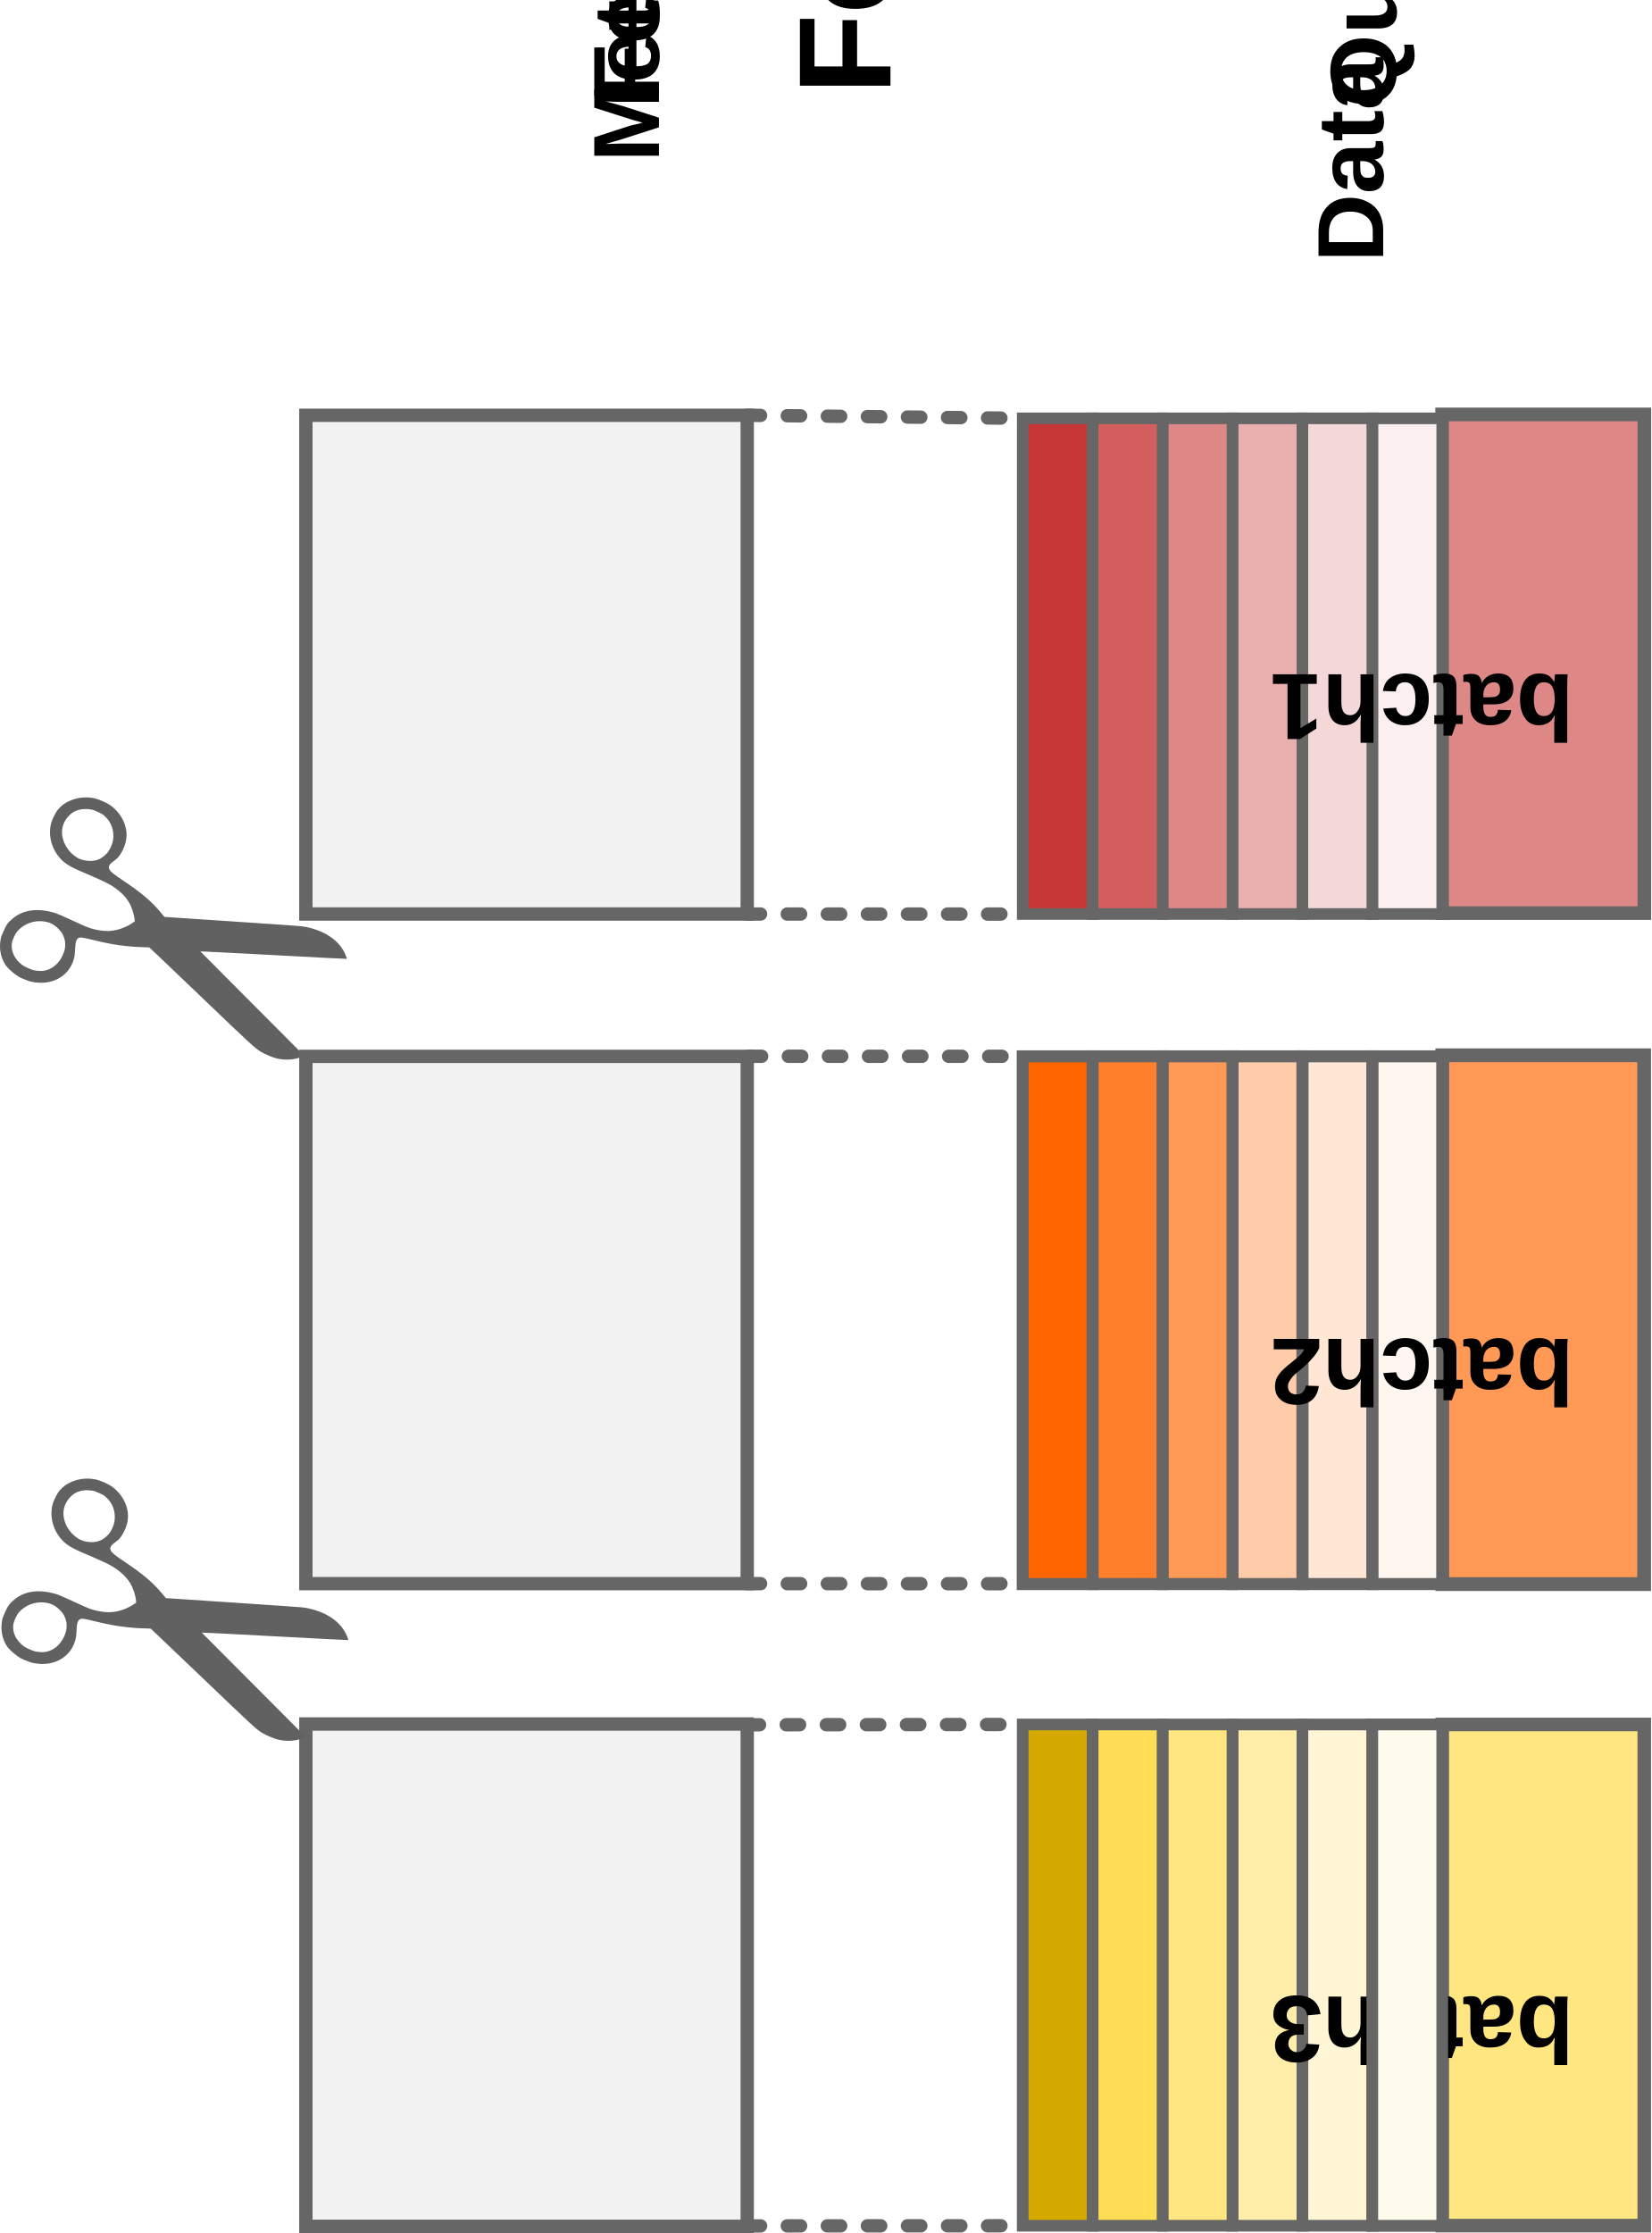
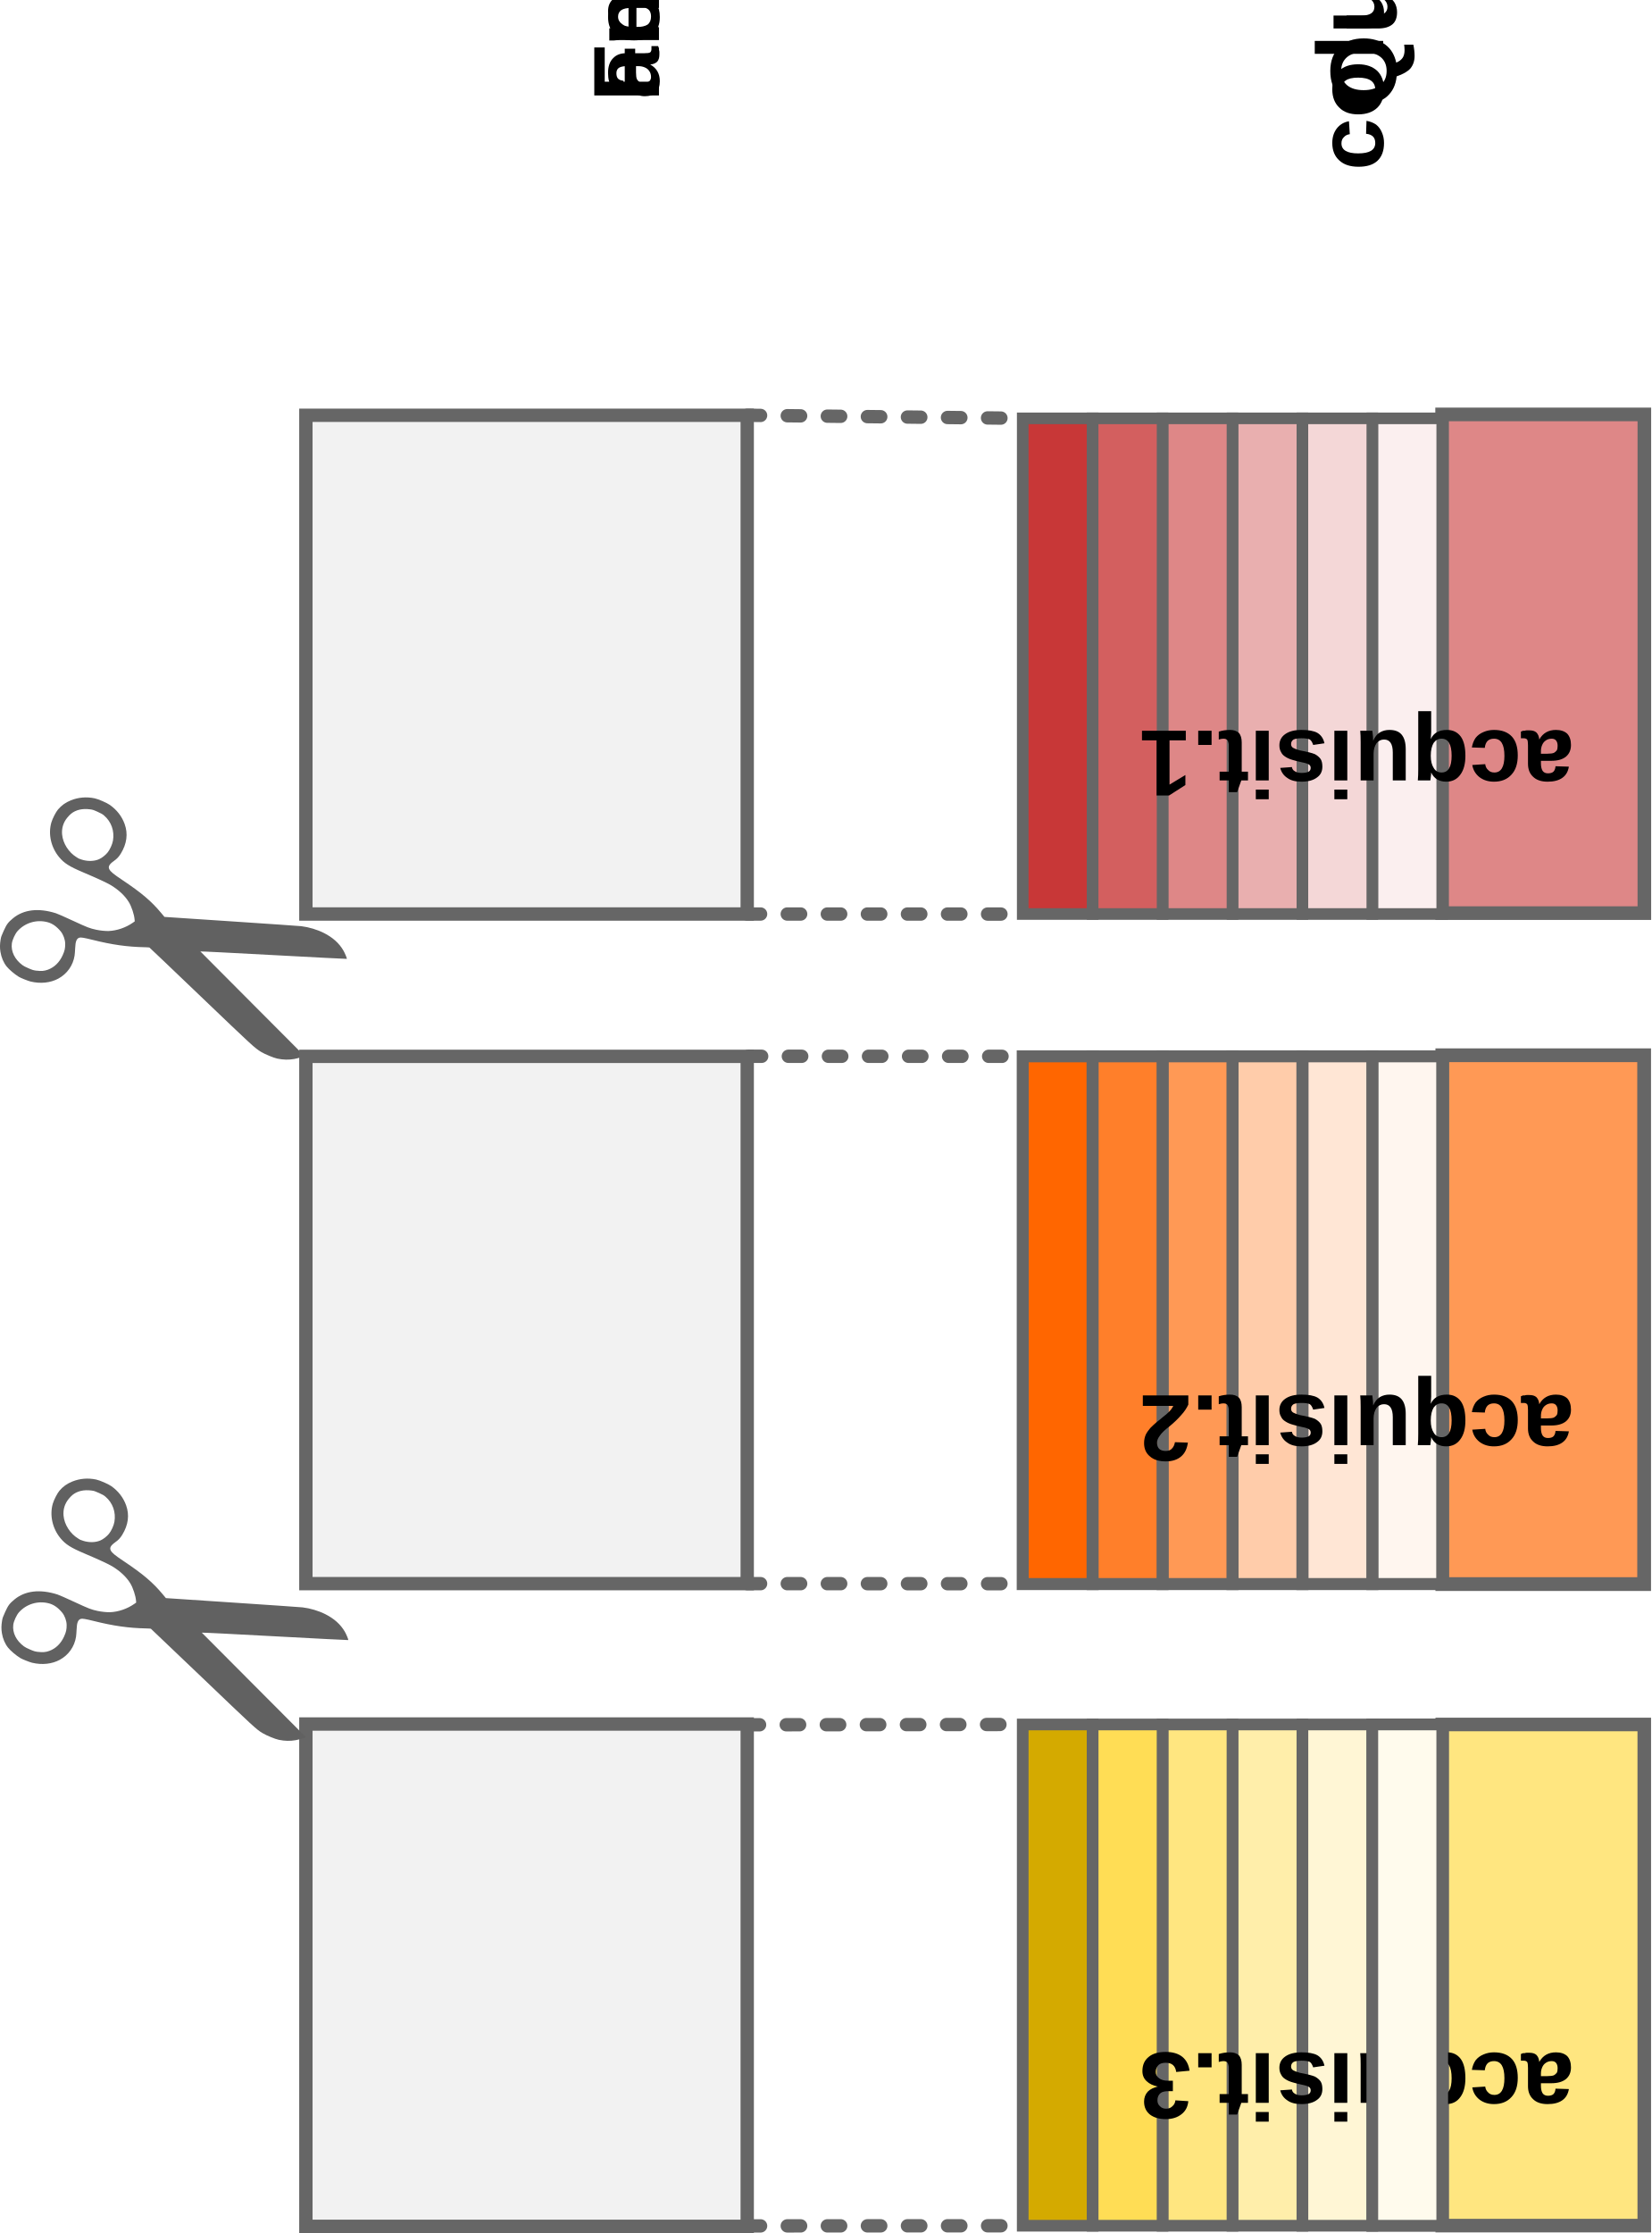
<svg xmlns="http://www.w3.org/2000/svg" width="61.826mm" height="83.59mm" viewBox="0 0 61.826 83.59" version="1.1" id="svg4463">
  <defs id="defs4457" />
  <g id="layer1" transform="translate(-119.9977,-114.6056)">
    <text xml:space="preserve" style="font-style:normal;font-variant:normal;font-weight:normal;font-stretch:normal;font-size:1.411px;line-height:1.25;font-family:Arial;-inkscape-font-specification:'Arial, Normal';font-variant-ligatures:normal;font-variant-caps:normal;font-variant-numeric:normal;font-feature-settings:normal;text-align:center;letter-spacing:0px;word-spacing:0px;writing-mode:vertical-lr;text-anchor:middle;display:inline;fill:#000000;fill-opacity:1;stroke:none;stroke-width:0.265" x="139.504" y="125.575" id="text2002-5">
      <tspan x="139.504" y="125.575" style="font-weight:bold;font-size:3.528px;line-height:1;text-align:center;writing-mode:lr-tb;text-anchor:middle;stroke-width:0.265" id="tspan2008-6">Feature</tspan>
-       <tspan x="139.504" y="129.102" style="font-weight:bold;font-size:3.528px;line-height:1;text-align:center;writing-mode:lr-tb;text-anchor:middle;stroke-width:0.265" id="tspan2075">Metadata</tspan>
+       <tspan x="139.504" y="129.102" style="font-weight:bold;font-size:3.528px;line-height:1;text-align:center;writing-mode:lr-tb;text-anchor:middle;stroke-width:0.265" id="tspan2075">annotations</tspan>
    </text>
    <text xml:space="preserve" style="font-style:normal;font-variant:normal;font-weight:normal;font-stretch:normal;font-size:1.411px;line-height:1.25;font-family:Arial;-inkscape-font-specification:'Arial, Normal';font-variant-ligatures:normal;font-variant-caps:normal;font-variant-numeric:normal;font-feature-settings:normal;text-align:center;letter-spacing:0px;word-spacing:0px;writing-mode:vertical-lr;text-anchor:middle;display:inline;fill:#000000;fill-opacity:1;stroke:none;stroke-width:0.265" x="166.624" y="125.502" id="text2002-4">
      <tspan x="167.113" y="125.502" style="font-weight:bold;font-size:3.528px;line-height:1;text-align:center;writing-mode:lr-tb;text-anchor:middle;stroke-width:0.265" id="tspan2004-0">Quant. </tspan>
-       <tspan x="166.624" y="129.029" style="font-weight:bold;font-size:3.528px;line-height:1;text-align:center;writing-mode:lr-tb;text-anchor:middle;stroke-width:0.265" id="tspan2008-1">Data</tspan>
+       <tspan x="166.624" y="129.029" style="font-weight:bold;font-size:3.528px;line-height:1;text-align:center;writing-mode:lr-tb;text-anchor:middle;stroke-width:0.265" id="tspan2008-1">columns</tspan>
    </text>
-     <text xml:space="preserve" style="font-style:normal;font-variant:normal;font-weight:normal;font-stretch:normal;font-size:1.411px;line-height:1.25;font-family:Arial;-inkscape-font-specification:'Arial, Normal';font-variant-ligatures:normal;font-variant-caps:normal;font-variant-numeric:normal;font-feature-settings:normal;text-align:start;letter-spacing:0px;word-spacing:0px;writing-mode:vertical-lr;text-anchor:start;display:inline;fill:#000000;fill-opacity:1;stroke:none;stroke-width:0.265" x="146.108" y="118.141" id="text2002-5-6">
-       <tspan x="146.108" y="118.141" style="font-weight:bold;font-size:4.939px;line-height:1;text-align:start;writing-mode:lr-tb;text-anchor:start;stroke-width:0.265" id="tspan2075-5">Feature data</tspan>
+     <text xml:space="preserve" style="font-style:normal;font-variant:normal;font-weight:normal;font-stretch:normal;font-size:1.411px;line-height:1.25;font-family:Arial;-inkscape-font-specification:'Arial, Normal';font-variant-ligatures:normal;font-variant-caps:normal;font-variant-numeric:normal;font-feature-settings:normal;text-align:start;letter-spacing:0px;word-spacing:0px;writing-mode:vertical-lr;text-anchor:start;display:inline;fill:#000000;fill-opacity:1;stroke:none;stroke-width:0.265" x="155.633" y="118.279" id="text2002-5-6">
+       <tspan x="155.633" y="118.279" style="font-weight:bold;font-size:4.939px;line-height:1;text-align:center;writing-mode:lr-tb;text-anchor:middle;stroke-width:0.265" id="tspan2075-5">Input table</tspan>
    </text>
    <path style="fill:#616161;fill-opacity:1;stroke-width:1" d="m 120.704,151.173 c -0.163,-0.101 -0.365,-0.272 -0.459,-0.39 -0.115,-0.144 -0.198,-0.339 -0.231,-0.547 -0.024,-0.15 -0.022,-0.283 0.006,-0.454 0.018,-0.109 0.029,-0.141 0.115,-0.33 0.113,-0.249 0.165,-0.319 0.351,-0.473 0.399,-0.328 0.952,-0.393 1.605,-0.187 0.064,0.02 0.307,0.127 0.635,0.279 0.557,0.258 0.623,0.283 0.876,0.339 0.137,0.03 0.344,0.051 0.462,0.047 0.307,-0.011 0.645,-0.127 0.905,-0.309 l 0.074,-0.052 -0.006,-0.071 c -0.014,-0.183 -0.113,-0.482 -0.214,-0.648 -0.144,-0.237 -0.373,-0.453 -0.677,-0.638 -0.133,-0.081 -0.526,-0.263 -1.023,-0.473 -0.532,-0.225 -0.722,-0.346 -0.915,-0.579 -0.302,-0.366 -0.412,-0.862 -0.287,-1.294 0.042,-0.144 0.169,-0.391 0.249,-0.485 0.134,-0.157 0.283,-0.263 0.484,-0.344 0.278,-0.112 0.58,-0.138 0.887,-0.074 0.136,0.028 0.454,0.166 0.567,0.245 0.264,0.186 0.453,0.429 0.557,0.718 0.132,0.366 0.083,0.737 -0.145,1.108 -0.075,0.121 -0.142,0.193 -0.261,0.277 -0.171,0.122 -0.218,0.208 -0.168,0.307 0.045,0.09 0.155,0.181 0.489,0.404 0.717,0.479 1.08,0.787 1.448,1.227 l 0.128,0.153 2.496,0.166 c 1.373,0.091 2.553,0.173 2.622,0.181 0.286,0.034 0.599,0.128 0.848,0.253 0.334,0.168 0.573,0.383 0.733,0.657 0.054,0.093 0.139,0.296 0.13,0.314 -0.003,0.004 -1.238,-0.059 -2.747,-0.141 -1.508,-0.082 -2.74,-0.144 -2.738,-0.137 0.003,0.007 0.88,0.887 1.949,1.957 1.069,1.07 1.945,1.948 1.947,1.953 0.006,0.015 -0.254,0.093 -0.383,0.116 -0.205,0.036 -0.403,0.032 -0.629,-0.014 -0.138,-0.028 -0.467,-0.164 -0.615,-0.254 -0.235,-0.144 -0.297,-0.201 -2.248,-2.068 -1.051,-1.006 -1.919,-1.833 -1.928,-1.837 -0.009,-0.004 -0.088,-0.009 -0.176,-0.011 -0.663,-0.014 -1.216,-0.092 -1.961,-0.278 -0.306,-0.076 -0.431,-0.097 -0.485,-0.08 -0.107,0.034 -0.148,0.137 -0.159,0.397 -0.004,0.101 -0.014,0.225 -0.022,0.276 -0.058,0.369 -0.28,0.682 -0.609,0.86 -0.293,0.159 -0.665,0.198 -1.034,0.11 -0.099,-0.024 -0.373,-0.133 -0.446,-0.178 z m 0.664,-0.232 c 0.174,0.023 0.291,0.013 0.426,-0.037 0.241,-0.09 0.429,-0.274 0.55,-0.539 0.076,-0.167 0.097,-0.264 0.095,-0.433 -0.003,-0.157 -0.071,-0.344 -0.169,-0.462 -0.156,-0.187 -0.312,-0.296 -0.494,-0.344 -0.406,-0.108 -0.841,0.021 -1.121,0.333 -0.091,0.102 -0.198,0.333 -0.214,0.467 -0.037,0.297 0.109,0.594 0.397,0.808 0.044,0.034 0.119,0.072 0.231,0.12 0.147,0.063 0.18,0.073 0.3,0.089 z m 1.685,-4.158 c 0.223,0.072 0.469,0.067 0.651,-0.013 0.108,-0.047 0.238,-0.149 0.32,-0.249 0.089,-0.108 0.18,-0.309 0.204,-0.449 0.061,-0.359 -0.062,-0.706 -0.332,-0.937 -0.065,-0.055 -0.102,-0.077 -0.246,-0.142 -0.15,-0.068 -0.182,-0.078 -0.282,-0.091 -0.285,-0.038 -0.531,0.019 -0.712,0.167 -0.036,0.029 -0.101,0.097 -0.145,0.152 -0.144,0.179 -0.208,0.388 -0.188,0.62 0.029,0.333 0.246,0.674 0.544,0.855 0.038,0.023 0.074,0.045 0.08,0.049 0.006,0.004 0.053,0.02 0.106,0.037 z" id="path4455" />
    <g id="g5253" transform="translate(0,3.175)">
      <rect y="175.984" x="158.292" height="18.765" width="2.618" id="rect1626-5-33-60-0-4" style="display:inline;opacity:1;vector-effect:none;fill:#d4aa00;fill-opacity:1;stroke:#666666;stroke-width:0.437;stroke-linecap:round;stroke-linejoin:miter;stroke-miterlimit:4;stroke-dasharray:none;stroke-dashoffset:0;stroke-opacity:1" />
      <rect y="175.984" x="171.382" height="18.765" width="2.618" id="rect1626-5-33-2-9-9-8" style="display:inline;opacity:1;vector-effect:none;fill:none;fill-opacity:1;stroke:#666666;stroke-width:0.437;stroke-linecap:round;stroke-linejoin:miter;stroke-miterlimit:4;stroke-dasharray:none;stroke-dashoffset:0;stroke-opacity:1" />
      <rect y="175.984" x="168.764" height="18.765" width="2.618" id="rect1626-5-33-3-1-4-0" style="display:inline;opacity:1;vector-effect:none;fill:#fff6d5;fill-opacity:1;stroke:#666666;stroke-width:0.437;stroke-linecap:round;stroke-linejoin:miter;stroke-miterlimit:4;stroke-dasharray:none;stroke-dashoffset:0;stroke-opacity:1" />
      <rect y="175.984" x="166.146" height="18.765" width="2.618" id="rect1626-5-33-8-9-9-6" style="display:inline;opacity:1;vector-effect:none;fill:#ffeeaa;fill-opacity:1;stroke:#666666;stroke-width:0.437;stroke-linecap:round;stroke-linejoin:miter;stroke-miterlimit:4;stroke-dasharray:none;stroke-dashoffset:0;stroke-opacity:1" />
      <rect y="175.984" x="163.528" height="18.765" width="2.618" id="rect1626-5-33-6-1-6-2" style="display:inline;opacity:1;vector-effect:none;fill:#ffe680;fill-opacity:1;stroke:#666666;stroke-width:0.437;stroke-linecap:round;stroke-linejoin:miter;stroke-miterlimit:4;stroke-dasharray:none;stroke-dashoffset:0;stroke-opacity:1" />
      <rect y="175.984" x="160.91" height="18.765" width="2.618" id="rect1626-5-33-1-5-8-6" style="display:inline;opacity:1;vector-effect:none;fill:#ffdd55;fill-opacity:1;stroke:#666666;stroke-width:0.437;stroke-linecap:round;stroke-linejoin:miter;stroke-miterlimit:4;stroke-dasharray:none;stroke-dashoffset:0;stroke-opacity:1" />
      <rect y="175.984" x="174" height="18.761" width="7.565" id="rect1626-4-7" style="display:inline;opacity:1;vector-effect:none;fill:#ffe680;fill-opacity:1;stroke:#666666;stroke-width:0.508;stroke-linecap:round;stroke-linejoin:miter;stroke-miterlimit:4;stroke-dasharray:none;stroke-dashoffset:0;stroke-opacity:1" />
-       <text transform="rotate(-90)" id="text2002-4-6-90-5-8" y="178.929" x="-191.337" style="font-style:normal;font-variant:normal;font-weight:normal;font-stretch:normal;font-size:1.411px;line-height:1.25;font-family:Arial;-inkscape-font-specification:'Arial, Normal';font-variant-ligatures:normal;font-variant-caps:normal;font-variant-numeric:normal;font-feature-settings:normal;text-align:start;letter-spacing:0px;word-spacing:0px;writing-mode:vertical-lr;text-anchor:start;display:inline;fill:#000000;fill-opacity:1;stroke:none;stroke-width:0.265" xml:space="preserve">
-         <tspan id="tspan2597-9-6-8" style="font-weight:bold;font-size:3.528px;line-height:1;text-align:start;writing-mode:lr-tb;text-anchor:start;stroke-width:0.265" y="178.929" x="-191.337">batch3</tspan>
+       <text transform="rotate(-90)" id="text2002-4-6-90-5-8" y="178.929" x="-193.454" style="font-style:normal;font-variant:normal;font-weight:normal;font-stretch:normal;font-size:1.411px;line-height:1.25;font-family:Arial;-inkscape-font-specification:'Arial, Normal';font-variant-ligatures:normal;font-variant-caps:normal;font-variant-numeric:normal;font-feature-settings:normal;text-align:start;letter-spacing:0px;word-spacing:0px;writing-mode:vertical-lr;text-anchor:start;display:inline;fill:#000000;fill-opacity:1;stroke:none;stroke-width:0.265" xml:space="preserve">
+         <tspan id="tspan2597-9-6-8" style="font-weight:bold;font-size:3.528px;line-height:1;text-align:start;writing-mode:lr-tb;text-anchor:start;stroke-width:0.265" y="178.929" x="-193.454">acquisit.3</tspan>
      </text>
      <rect y="175.984" x="171.382" height="18.765" width="2.618" id="rect1626-5-33-3-1-4-0-7" style="display:inline;opacity:1;vector-effect:none;fill:#fffbed;fill-opacity:1;stroke:#666666;stroke-width:0.437;stroke-linecap:round;stroke-linejoin:miter;stroke-miterlimit:4;stroke-dasharray:none;stroke-dashoffset:0;stroke-opacity:1" />
      <path id="path4402" d="m 147.938,175.996 10.354,-0.012" style="opacity:1;vector-effect:none;fill:#f2f2f2;fill-opacity:1;stroke:#666666;stroke-width:0.5;stroke-linecap:round;stroke-linejoin:miter;stroke-miterlimit:4;stroke-dasharray:0.5, 1;stroke-dashoffset:0;stroke-opacity:1" />
      <path id="path4404" d="m 147.976,194.755 10.316,-0.006" style="opacity:1;vector-effect:none;fill:#f2f2f2;fill-opacity:1;stroke:#666666;stroke-width:0.5;stroke-linecap:round;stroke-linejoin:miter;stroke-miterlimit:4;stroke-dasharray:0.5, 1;stroke-dashoffset:0;stroke-opacity:1" />
      <rect y="175.968" x="131.451" height="18.803" width="16.525" id="rect1626-8-3" style="display:inline;opacity:1;vector-effect:none;fill:#f2f2f2;fill-opacity:1;stroke:#666666;stroke-width:0.5;stroke-linecap:round;stroke-linejoin:miter;stroke-miterlimit:4;stroke-dasharray:none;stroke-dashoffset:0;stroke-opacity:1" />
    </g>
    <g id="g5238">
      <rect y="130.151" x="131.451" height="18.67" width="16.525" id="rect1626" style="display:inline;opacity:1;vector-effect:none;fill:#f2f2f2;fill-opacity:1;stroke:#666666;stroke-width:0.5;stroke-linecap:round;stroke-linejoin:miter;stroke-miterlimit:4;stroke-dasharray:none;stroke-dashoffset:0;stroke-opacity:1" />
      <rect y="130.119" x="173.995" height="18.668" width="7.573" id="rect1626-4-7-3" style="display:inline;opacity:1;vector-effect:none;fill:#de8787;fill-opacity:1;stroke:#666666;stroke-width:0.509;stroke-linecap:round;stroke-linejoin:miter;stroke-miterlimit:4;stroke-dasharray:none;stroke-dashoffset:0;stroke-opacity:1" />
      <rect y="130.266" x="158.292" height="18.555" width="2.618" id="rect1626-5-33-17" style="display:inline;opacity:1;vector-effect:none;fill:#c83737;fill-opacity:1;stroke:#666666;stroke-width:0.435;stroke-linecap:round;stroke-linejoin:miter;stroke-miterlimit:4;stroke-dasharray:none;stroke-dashoffset:0;stroke-opacity:1" />
      <rect y="130.266" x="171.382" height="18.555" width="2.618" id="rect1626-5-33-2-7" style="display:inline;opacity:1;vector-effect:none;fill:#fbefef;fill-opacity:1;stroke:#666666;stroke-width:0.435;stroke-linecap:round;stroke-linejoin:miter;stroke-miterlimit:4;stroke-dasharray:none;stroke-dashoffset:0;stroke-opacity:1" />
      <rect y="130.266" x="168.764" height="18.555" width="2.618" id="rect1626-5-33-3-8" style="display:inline;opacity:1;vector-effect:none;fill:#f4d7d7;fill-opacity:1;stroke:#666666;stroke-width:0.435;stroke-linecap:round;stroke-linejoin:miter;stroke-miterlimit:4;stroke-dasharray:none;stroke-dashoffset:0;stroke-opacity:1" />
      <rect y="130.266" x="166.146" height="18.555" width="2.618" id="rect1626-5-33-8-0" style="display:inline;opacity:1;vector-effect:none;fill:#e9afaf;fill-opacity:1;stroke:#666666;stroke-width:0.435;stroke-linecap:round;stroke-linejoin:miter;stroke-miterlimit:4;stroke-dasharray:none;stroke-dashoffset:0;stroke-opacity:1" />
      <rect y="130.266" x="163.528" height="18.555" width="2.618" id="rect1626-5-33-6-8" style="display:inline;opacity:1;vector-effect:none;fill:#de8787;fill-opacity:1;stroke:#666666;stroke-width:0.435;stroke-linecap:round;stroke-linejoin:miter;stroke-miterlimit:4;stroke-dasharray:none;stroke-dashoffset:0;stroke-opacity:1" />
      <rect y="130.266" x="160.91" height="18.555" width="2.618" id="rect1626-5-33-1-9" style="display:inline;opacity:1;vector-effect:none;fill:#d35f5f;fill-opacity:1;stroke:#666666;stroke-width:0.435;stroke-linecap:round;stroke-linejoin:miter;stroke-miterlimit:4;stroke-dasharray:none;stroke-dashoffset:0;stroke-opacity:1" />
-       <text transform="rotate(-90)" id="text2002-4-6-5-5" y="178.929" x="-145.012" style="font-style:normal;font-variant:normal;font-weight:normal;font-stretch:normal;font-size:1.411px;line-height:1.25;font-family:Arial;-inkscape-font-specification:'Arial, Normal';font-variant-ligatures:normal;font-variant-caps:normal;font-variant-numeric:normal;font-feature-settings:normal;text-align:start;letter-spacing:0px;word-spacing:0px;writing-mode:vertical-lr;text-anchor:start;display:inline;fill:#000000;fill-opacity:1;stroke:none;stroke-width:0.265" xml:space="preserve">
-         <tspan id="tspan2597-8-6" style="font-weight:bold;font-size:3.528px;line-height:1;text-align:start;writing-mode:lr-tb;text-anchor:start;stroke-width:0.265" y="178.929" x="-145.012">batch1</tspan>
+       <text transform="rotate(-90)" id="text2002-4-6-5-5" y="178.929" x="-147.128" style="font-style:normal;font-variant:normal;font-weight:normal;font-stretch:normal;font-size:1.411px;line-height:1.25;font-family:Arial;-inkscape-font-specification:'Arial, Normal';font-variant-ligatures:normal;font-variant-caps:normal;font-variant-numeric:normal;font-feature-settings:normal;text-align:start;letter-spacing:0px;word-spacing:0px;writing-mode:vertical-lr;text-anchor:start;display:inline;fill:#000000;fill-opacity:1;stroke:none;stroke-width:0.265" xml:space="preserve">
+         <tspan id="tspan2597-8-6" style="font-weight:bold;font-size:3.528px;line-height:1;text-align:start;writing-mode:lr-tb;text-anchor:start;stroke-width:0.265" y="178.929" x="-147.128">acquisit.1</tspan>
      </text>
      <path id="path4398" d="m 147.976,130.151 10.316,0.114" style="opacity:1;vector-effect:none;fill:#f2f2f2;fill-opacity:1;stroke:#666666;stroke-width:0.5;stroke-linecap:round;stroke-linejoin:miter;stroke-miterlimit:4;stroke-dasharray:0.5, 1;stroke-dashoffset:0;stroke-opacity:1" />
      <path id="path4400-4" d="m 147.976,148.821 10.275,0.002" style="opacity:1;vector-effect:none;fill:#f2f2f2;fill-opacity:1;stroke:#666666;stroke-width:0.5;stroke-linecap:round;stroke-linejoin:miter;stroke-miterlimit:4;stroke-dasharray:0.5, 1;stroke-dashoffset:0;stroke-opacity:1" />
    </g>
    <g id="g5224" transform="translate(0,1.623698)">
      <rect y="152.484" x="174.003" height="19.797" width="7.557" id="rect1626-4-7-8" style="display:inline;opacity:1;vector-effect:none;fill:#ff9955;fill-opacity:1;stroke:#666666;stroke-width:0.516;stroke-linecap:round;stroke-linejoin:miter;stroke-miterlimit:4;stroke-dasharray:none;stroke-dashoffset:0;stroke-opacity:1" />
      <rect y="152.524" x="158.292" height="19.756" width="2.618" id="rect1626-5-33-60-8" style="display:inline;opacity:1;vector-effect:none;fill:#ff6600;fill-opacity:1;stroke:#666666;stroke-width:0.449;stroke-linecap:round;stroke-linejoin:miter;stroke-miterlimit:4;stroke-dasharray:none;stroke-dashoffset:0;stroke-opacity:1" />
      <rect y="152.524" x="171.382" height="19.756" width="2.618" id="rect1626-5-33-2-9-3" style="display:inline;opacity:1;vector-effect:none;fill:#fff6ef;fill-opacity:1;stroke:#666666;stroke-width:0.449;stroke-linecap:round;stroke-linejoin:miter;stroke-miterlimit:4;stroke-dasharray:none;stroke-dashoffset:0;stroke-opacity:1" />
      <rect y="152.524" x="168.764" height="19.756" width="2.618" id="rect1626-5-33-3-1-9" style="display:inline;opacity:1;vector-effect:none;fill:#ffe6d5;fill-opacity:1;stroke:#666666;stroke-width:0.449;stroke-linecap:round;stroke-linejoin:miter;stroke-miterlimit:4;stroke-dasharray:none;stroke-dashoffset:0;stroke-opacity:1" />
      <rect y="152.524" x="166.146" height="19.756" width="2.618" id="rect1626-5-33-8-9-7" style="display:inline;opacity:1;vector-effect:none;fill:#ffccaa;fill-opacity:1;stroke:#666666;stroke-width:0.449;stroke-linecap:round;stroke-linejoin:miter;stroke-miterlimit:4;stroke-dasharray:none;stroke-dashoffset:0;stroke-opacity:1" />
      <rect y="152.524" x="163.528" height="19.756" width="2.618" id="rect1626-5-33-6-1-2" style="display:inline;opacity:1;vector-effect:none;fill:#ff9955;fill-opacity:1;stroke:#666666;stroke-width:0.449;stroke-linecap:round;stroke-linejoin:miter;stroke-miterlimit:4;stroke-dasharray:none;stroke-dashoffset:0;stroke-opacity:1" />
      <rect y="152.524" x="160.91" height="19.756" width="2.618" id="rect1626-5-33-1-5-50" style="display:inline;opacity:1;vector-effect:none;fill:#ff7f2a;fill-opacity:1;stroke:#666666;stroke-width:0.449;stroke-linecap:round;stroke-linejoin:miter;stroke-miterlimit:4;stroke-dasharray:none;stroke-dashoffset:0;stroke-opacity:1" />
-       <text transform="rotate(-90)" id="text2002-4-6-4-8-8" y="178.929" x="-168.267" style="font-style:normal;font-variant:normal;font-weight:normal;font-stretch:normal;font-size:1.411px;line-height:1.25;font-family:Arial;-inkscape-font-specification:'Arial, Normal';font-variant-ligatures:normal;font-variant-caps:normal;font-variant-numeric:normal;font-feature-settings:normal;text-align:start;letter-spacing:0px;word-spacing:0px;writing-mode:vertical-lr;text-anchor:start;display:inline;fill:#000000;fill-opacity:1;stroke:none;stroke-width:0.265" xml:space="preserve">
-         <tspan id="tspan2597-1-4-4" style="font-weight:bold;font-size:3.528px;line-height:1;text-align:start;writing-mode:lr-tb;text-anchor:start;stroke-width:0.265" y="178.929" x="-168.267">batch2</tspan>
+       <text transform="rotate(-90)" id="text2002-4-6-4-8-8" y="178.929" x="-170.384" style="font-style:normal;font-variant:normal;font-weight:normal;font-stretch:normal;font-size:1.411px;line-height:1.25;font-family:Arial;-inkscape-font-specification:'Arial, Normal';font-variant-ligatures:normal;font-variant-caps:normal;font-variant-numeric:normal;font-feature-settings:normal;text-align:start;letter-spacing:0px;word-spacing:0px;writing-mode:vertical-lr;text-anchor:start;display:inline;fill:#000000;fill-opacity:1;stroke:none;stroke-width:0.265" xml:space="preserve">
+         <tspan id="tspan2597-1-4-4" style="font-weight:bold;font-size:3.528px;line-height:1;text-align:start;writing-mode:lr-tb;text-anchor:start;stroke-width:0.265" y="178.929" x="-170.384">acquisit.2</tspan>
      </text>
      <path id="path4400" d="m 148.017,152.522 10.275,0.002" style="opacity:1;vector-effect:none;fill:#f2f2f2;fill-opacity:1;stroke:#666666;stroke-width:0.5;stroke-linecap:round;stroke-linejoin:miter;stroke-miterlimit:4;stroke-dasharray:0.5, 1;stroke-dashoffset:0;stroke-opacity:1" />
      <rect y="152.525" x="131.451" height="19.739" width="16.525" id="rect1626-8" style="display:inline;opacity:1;vector-effect:none;fill:#f2f2f2;fill-opacity:1;stroke:#666666;stroke-width:0.5;stroke-linecap:round;stroke-linejoin:miter;stroke-miterlimit:4;stroke-dasharray:none;stroke-dashoffset:0;stroke-opacity:1" />
      <path id="path4400-1" d="m 147.976,172.264 10.275,0.002" style="opacity:1;vector-effect:none;fill:#f2f2f2;fill-opacity:1;stroke:#666666;stroke-width:0.5;stroke-linecap:round;stroke-linejoin:miter;stroke-miterlimit:4;stroke-dasharray:0.5, 1;stroke-dashoffset:0;stroke-opacity:1" />
    </g>
    <path style="fill:#616161;fill-opacity:1;stroke-width:1" d="m 120.758,176.673 c -0.163,-0.101 -0.365,-0.272 -0.459,-0.39 -0.115,-0.144 -0.198,-0.339 -0.231,-0.547 -0.024,-0.15 -0.022,-0.283 0.006,-0.454 0.018,-0.109 0.029,-0.141 0.115,-0.33 0.113,-0.249 0.165,-0.319 0.351,-0.473 0.399,-0.328 0.952,-0.393 1.605,-0.187 0.064,0.02 0.307,0.127 0.635,0.279 0.557,0.258 0.623,0.283 0.876,0.339 0.137,0.03 0.344,0.051 0.462,0.047 0.307,-0.011 0.645,-0.127 0.905,-0.309 l 0.074,-0.052 -0.006,-0.071 c -0.014,-0.183 -0.113,-0.482 -0.214,-0.648 -0.144,-0.237 -0.373,-0.453 -0.677,-0.638 -0.133,-0.081 -0.526,-0.263 -1.023,-0.473 -0.532,-0.225 -0.722,-0.346 -0.915,-0.579 -0.302,-0.366 -0.412,-0.862 -0.287,-1.294 0.042,-0.144 0.169,-0.391 0.249,-0.485 0.134,-0.157 0.283,-0.263 0.484,-0.344 0.278,-0.112 0.58,-0.138 0.887,-0.074 0.136,0.028 0.454,0.166 0.567,0.245 0.264,0.186 0.453,0.429 0.557,0.718 0.132,0.366 0.083,0.737 -0.145,1.108 -0.075,0.121 -0.142,0.193 -0.261,0.277 -0.171,0.122 -0.218,0.208 -0.168,0.307 0.045,0.09 0.155,0.181 0.489,0.404 0.717,0.479 1.08,0.787 1.448,1.227 l 0.128,0.153 2.496,0.166 c 1.373,0.091 2.553,0.173 2.622,0.181 0.286,0.034 0.599,0.128 0.848,0.253 0.334,0.168 0.573,0.383 0.733,0.657 0.054,0.093 0.139,0.296 0.13,0.314 -0.003,0.004 -1.238,-0.059 -2.747,-0.141 -1.508,-0.082 -2.74,-0.144 -2.738,-0.137 0.003,0.007 0.88,0.887 1.949,1.957 1.069,1.07 1.945,1.948 1.947,1.953 0.006,0.015 -0.254,0.093 -0.383,0.116 -0.205,0.036 -0.403,0.032 -0.629,-0.014 -0.138,-0.028 -0.467,-0.164 -0.615,-0.254 -0.235,-0.144 -0.297,-0.201 -2.248,-2.068 -1.051,-1.006 -1.919,-1.833 -1.928,-1.837 -0.009,-0.004 -0.088,-0.009 -0.176,-0.011 -0.663,-0.014 -1.216,-0.092 -1.961,-0.278 -0.306,-0.076 -0.431,-0.097 -0.485,-0.08 -0.107,0.034 -0.148,0.137 -0.159,0.397 -0.004,0.101 -0.014,0.225 -0.022,0.276 -0.058,0.369 -0.28,0.682 -0.609,0.86 -0.293,0.159 -0.665,0.198 -1.034,0.11 -0.099,-0.024 -0.373,-0.133 -0.446,-0.178 z m 0.664,-0.232 c 0.174,0.023 0.291,0.013 0.426,-0.037 0.241,-0.09 0.429,-0.274 0.55,-0.539 0.076,-0.167 0.097,-0.264 0.095,-0.433 -0.003,-0.157 -0.071,-0.344 -0.169,-0.462 -0.156,-0.187 -0.312,-0.296 -0.494,-0.344 -0.406,-0.108 -0.841,0.021 -1.121,0.333 -0.091,0.102 -0.198,0.333 -0.214,0.467 -0.037,0.297 0.109,0.594 0.397,0.808 0.044,0.034 0.119,0.072 0.231,0.12 0.147,0.063 0.18,0.073 0.3,0.089 z m 1.685,-4.158 c 0.223,0.072 0.469,0.067 0.651,-0.013 0.108,-0.047 0.238,-0.149 0.32,-0.249 0.089,-0.108 0.18,-0.309 0.204,-0.449 0.061,-0.359 -0.062,-0.706 -0.332,-0.937 -0.065,-0.055 -0.102,-0.077 -0.246,-0.142 -0.15,-0.068 -0.182,-0.078 -0.282,-0.091 -0.285,-0.038 -0.531,0.019 -0.712,0.167 -0.036,0.029 -0.101,0.097 -0.145,0.152 -0.144,0.179 -0.208,0.388 -0.188,0.62 0.029,0.333 0.246,0.674 0.544,0.855 0.038,0.023 0.074,0.045 0.08,0.049 0.006,0.004 0.053,0.02 0.106,0.037 z" id="path4455-4" />
  </g>
</svg>
